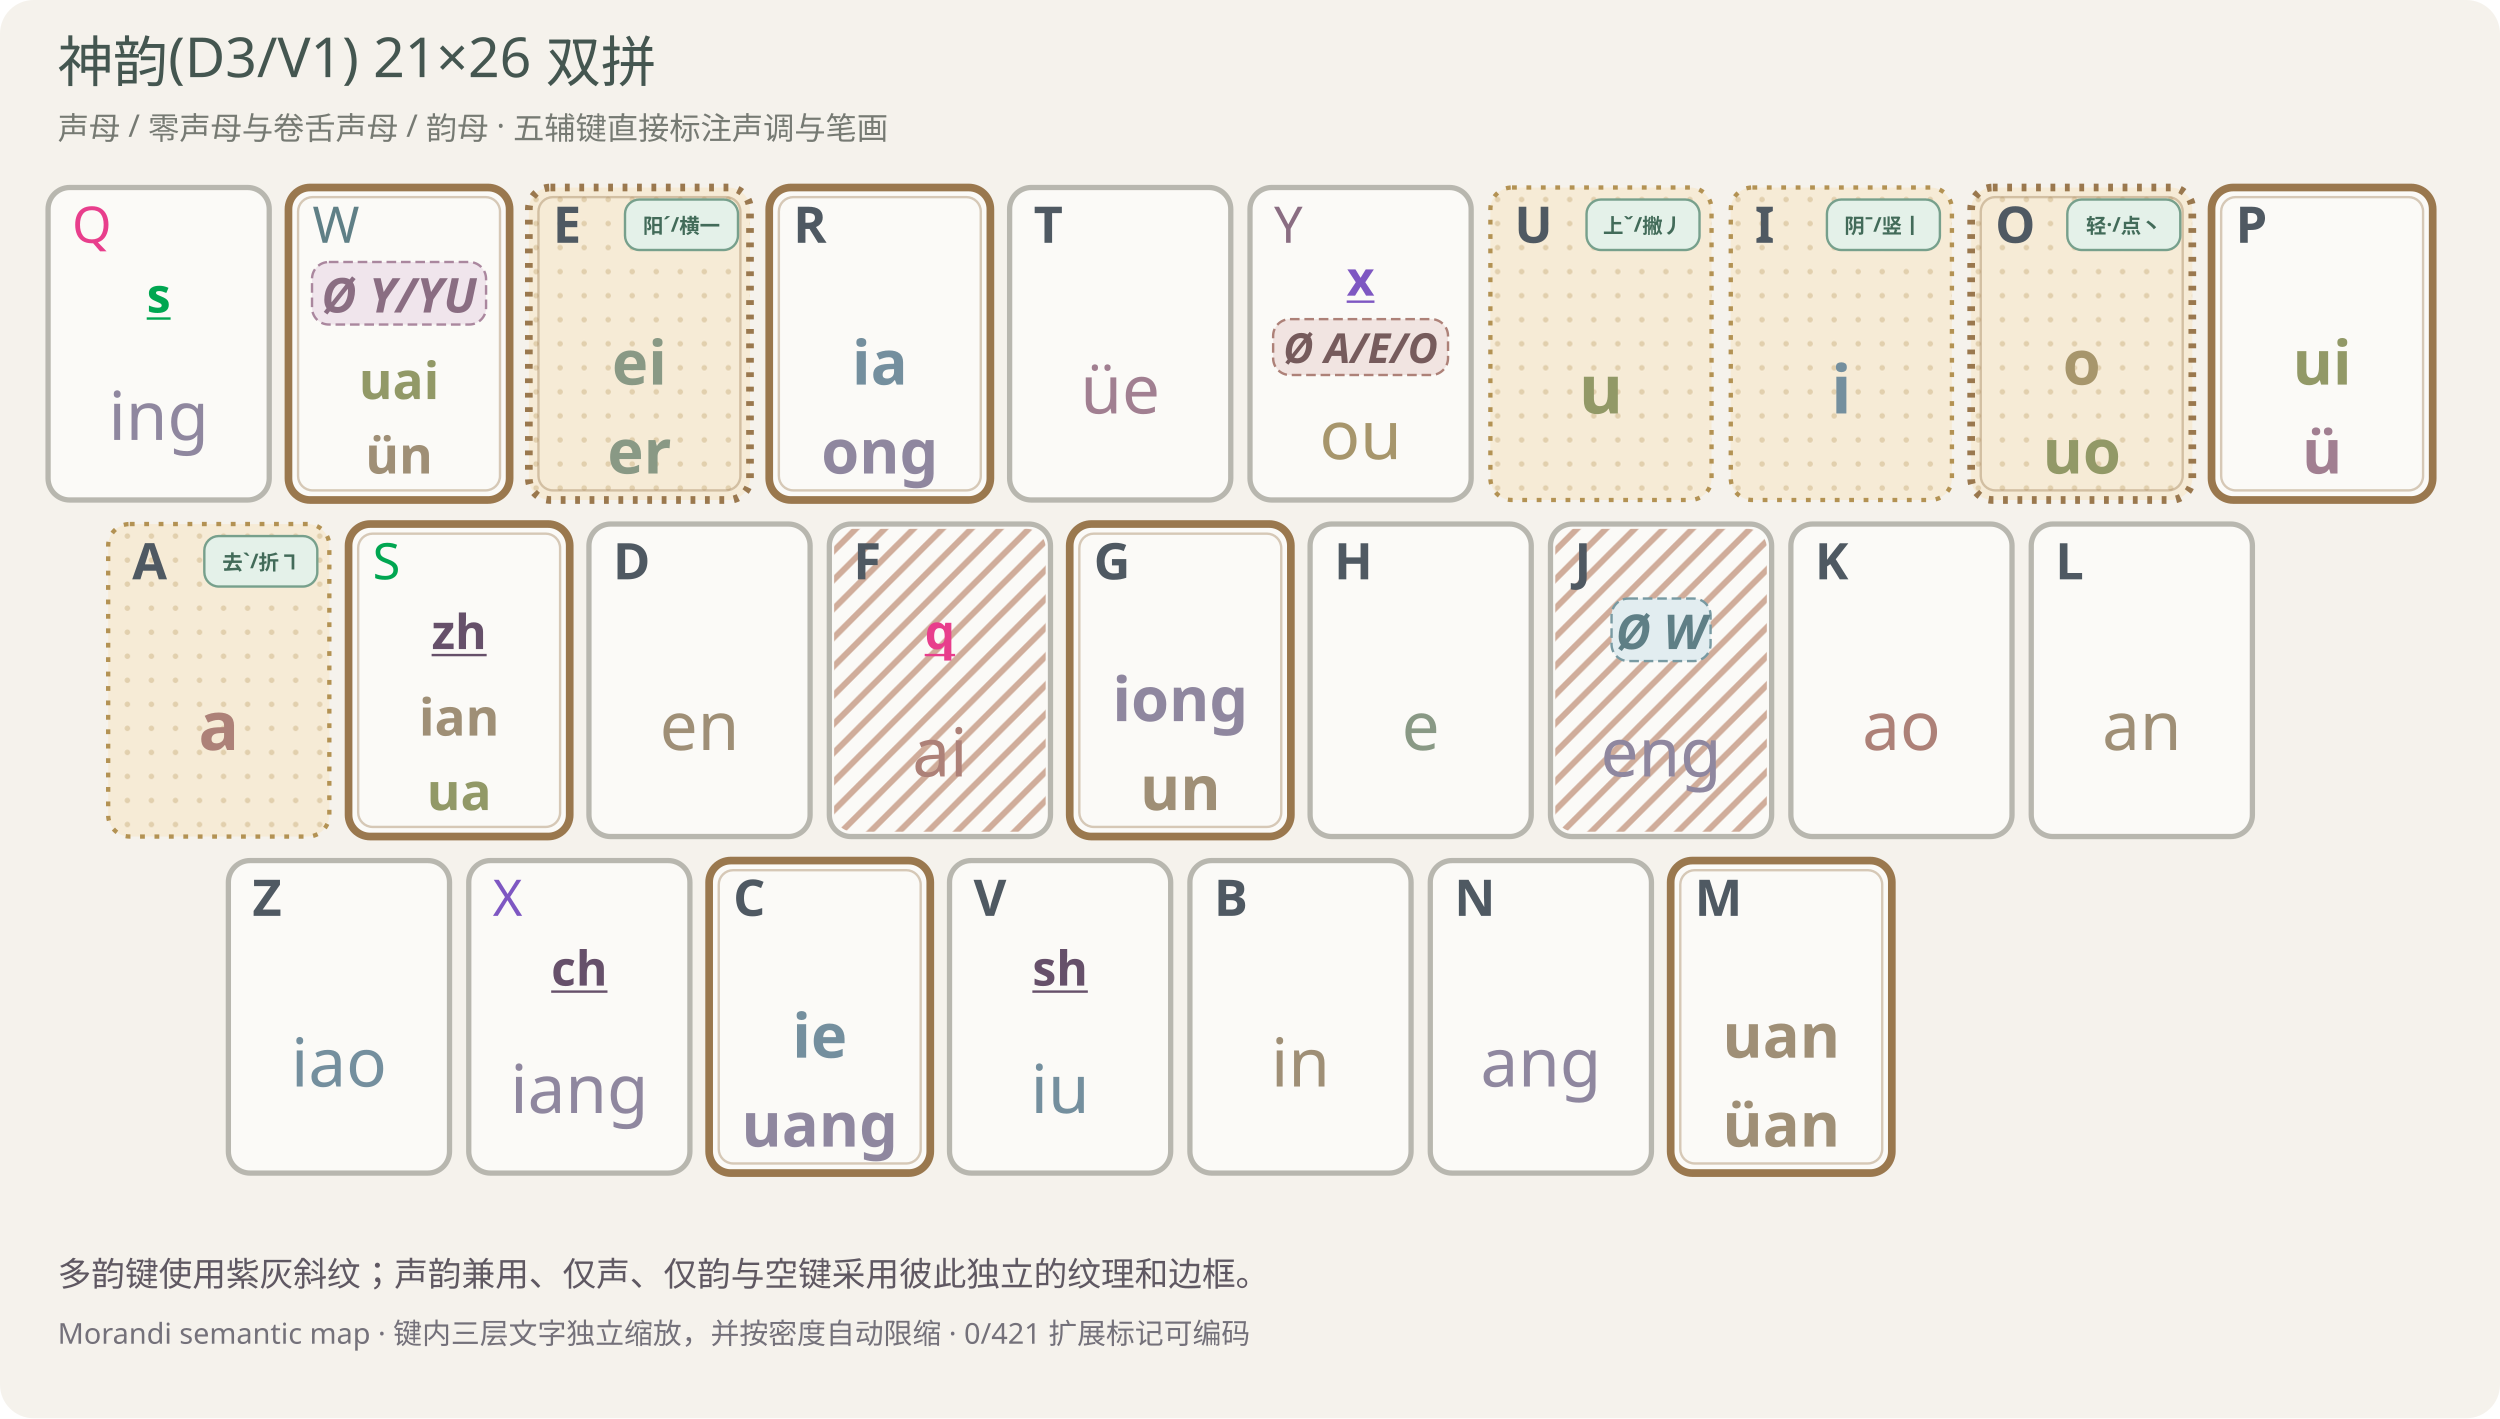
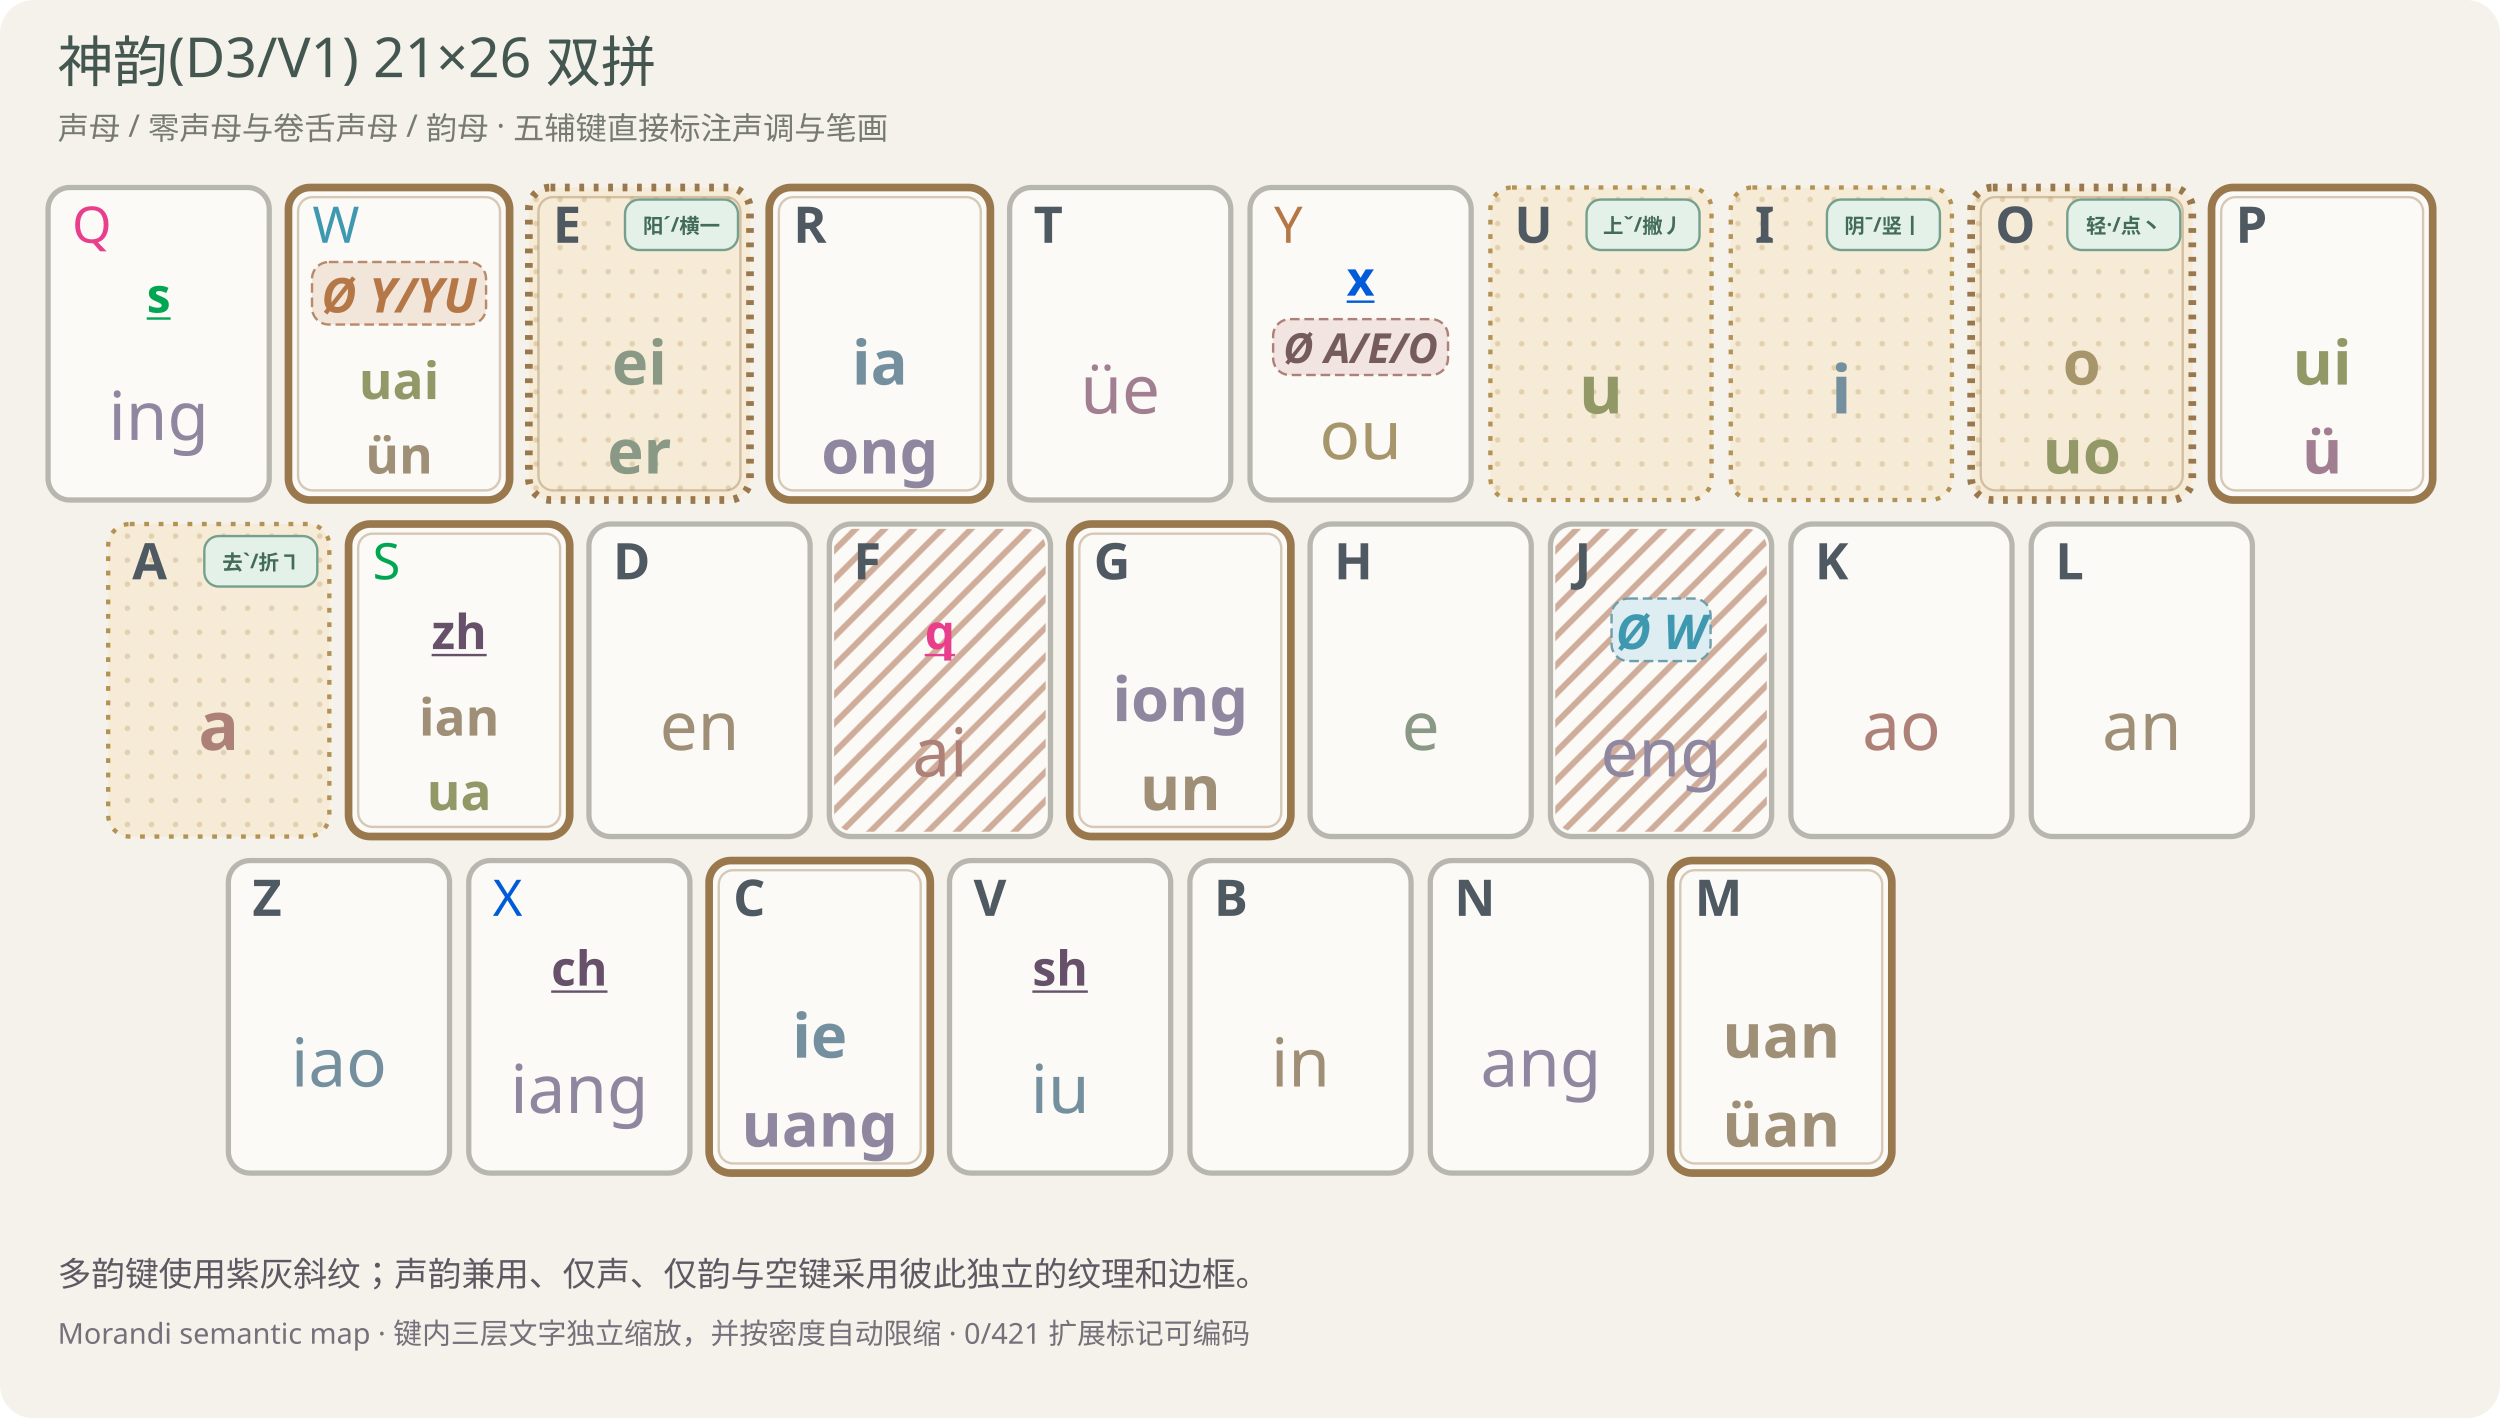
<svg xmlns="http://www.w3.org/2000/svg" class="keysvg nf4-keysvg" viewBox="0 0 1040 590" role="img" aria-labelledby="title desc">
  <defs>
    <pattern id="nf4-both" width="12" height="12" patternUnits="userSpaceOnUse">
      <rect width="12" height="12" fill="#fbfaf7" />
    </pattern>
    <pattern id="nf4-ionly" width="9" height="9" patternUnits="userSpaceOnUse">
      <rect width="9" height="9" fill="#e3eef4" />
      <path d="M2 0V9M7 0V9" stroke="#7399ad" stroke-opacity=".18" />
    </pattern>
    <pattern id="nf4-ronly" width="10" height="10" patternUnits="userSpaceOnUse">
      <rect width="10" height="10" fill="#f6ebd6" />
      <circle cx="3" cy="3" r="1.15" fill="#b39253" fill-opacity=".3" />
    </pattern>
    <pattern id="nf4-none" width="10" height="10" patternUnits="userSpaceOnUse">
      <rect width="10" height="10" fill="#eeece8" />
      <path d="M0 10L10 0" stroke="#aaa6a4" stroke-opacity=".14" />
    </pattern>
    <pattern id="nf4-multi" width="9" height="9" patternUnits="userSpaceOnUse">
      <rect width="9" height="9" fill="#f8efe2" />
      <path d="M-2 2L2-2M0 9L9 0M7 11L11 7" stroke="#9a784e" stroke-width="1.6" stroke-opacity=".27" />
    </pattern>
    <pattern id="nf4-anchor" width="12" height="12" patternUnits="userSpaceOnUse">
      <path d="M-3 3L3-3M0 12L12 0M9 15L15 9" stroke="#a05b37" stroke-width="2.5" stroke-opacity=".48" />
    </pattern>
  </defs>
  <rect width="1040" height="590" rx="14" fill="#f5f2ec" />
  <text x="24" y="34" fill="#445650" font-size="23" font-family="sans-serif">神韵(D3/V1) 21×26 双拼</text>
  <text x="24" y="58" fill="#767a73" font-size="13" font-family="sans-serif">声母 / 零声母与卷舌声母 / 韵母 · 五辅键直接标注声调与笔画</text>
  <g data-key="Q">
    <clipPath id="nf4clip0">
      <rect x="23" y="81" width="86" height="124" rx="7" />
    </clipPath>
    <rect x="20" y="78" width="92" height="130" rx="9" fill="#fbfaf7" stroke="#b8b7af" stroke-width="2.2" />
    <g clip-path="url(#nf4clip0)">
      <text x="30" y="101" font-family="sans-serif" font-size="21" fill="#e83e8c" font-weight="500">Q</text>
      <text x="66" y="130" text-anchor="middle" font-family="sans-serif" font-size="20" font-weight="700" class="pub-nonidentity" text-decoration="underline" fill="#00a651">s</text>
      <text x="66" y="183" text-anchor="middle" font-family="sans-serif" font-size="28" font-weight="540" fill="#8f879f">ing</text>
    </g>
  </g>
  <g data-key="W">
    <clipPath id="nf4clip1">
      <rect x="123" y="81" width="86" height="124" rx="7" />
    </clipPath>
    <rect x="120" y="78" width="92" height="130" rx="9" fill="#fbfaf7" stroke="#9a784e" stroke-width="3.2" />
    <rect x="124" y="82" width="84" height="122" rx="6" fill="none" stroke="#9a784e" stroke-opacity=".38" />
    <g clip-path="url(#nf4clip1)">
-       <text x="130" y="101" font-family="sans-serif" font-size="21" fill="#5f7f86" font-weight="500">W</text>
-       <rect x="129.8" y="109" width="72.4" height="26" rx="7" fill="#f0e5ec" stroke="#aa879e" stroke-dasharray="4 2" />
-       <text x="166" y="130" text-anchor="middle" font-family="sans-serif" font-size="20" font-weight="700" font-style="italic" fill="#8a6d82">Ø Y/YU</text>
+       <text x="130" y="101" font-family="sans-serif" font-size="21" fill="#3e98b0" font-weight="500">W</text>
+       <rect x="129.8" y="109" width="72.4" height="26" rx="7" fill="#f2e5da" stroke="#b88a68" stroke-dasharray="4 2" />
+       <text x="166" y="130" text-anchor="middle" font-family="sans-serif" font-size="20" font-weight="700" font-style="italic" fill="#b67747">Ø Y/YU</text>
      <text x="166" y="166" text-anchor="middle" font-family="sans-serif" font-size="21.39" font-weight="650" fill="#929967">uai</text>
      <text x="166" y="197" text-anchor="middle" font-family="sans-serif" font-size="21.39" font-weight="650" fill="#9f8f76">ün</text>
    </g>
  </g>
  <g data-key="E">
    <clipPath id="nf4clip2">
      <rect x="223" y="81" width="86" height="124" rx="7" />
    </clipPath>
    <rect x="220" y="78" width="92" height="130" rx="9" fill="url(#nf4-ronly)" stroke="#9a784e" stroke-width="3.2" stroke-dasharray="2 4" />
    <rect x="224" y="82" width="84" height="122" rx="6" fill="none" stroke="#9a784e" stroke-opacity=".38" />
    <g clip-path="url(#nf4clip2)">
      <text x="230" y="101" font-family="sans-serif" font-size="21" fill="#4f5962" font-weight="800">E</text>
      <rect x="260" y="83" width="47" height="21" rx="6" fill="#e4f1e9" stroke="#77a08c" />
      <text x="283.5" y="97" text-anchor="middle" font-family="sans-serif" font-size="8.5" fill="#426b59" font-weight="750">阳ˊ/横一</text>
      <text x="266" y="160" text-anchor="middle" font-family="sans-serif" font-size="25.53" font-weight="650" fill="#899985">ei</text>
      <text x="266" y="197" text-anchor="middle" font-family="sans-serif" font-size="25.53" font-weight="650" fill="#899985">er</text>
    </g>
  </g>
  <g data-key="R">
    <clipPath id="nf4clip3">
      <rect x="323" y="81" width="86" height="124" rx="7" />
    </clipPath>
    <rect x="320" y="78" width="92" height="130" rx="9" fill="#fbfaf7" stroke="#9a784e" stroke-width="3.2" />
    <rect x="324" y="82" width="84" height="122" rx="6" fill="none" stroke="#9a784e" stroke-opacity=".38" />
    <g clip-path="url(#nf4clip3)">
      <text x="330" y="101" font-family="sans-serif" font-size="21" fill="#4f5962" font-weight="800">R</text>
      <text x="366" y="160" text-anchor="middle" font-family="sans-serif" font-size="25.53" font-weight="650" fill="#748f9e">ia</text>
      <text x="366" y="197" text-anchor="middle" font-family="sans-serif" font-size="25.53" font-weight="650" fill="#8f879f">ong</text>
    </g>
  </g>
  <g data-key="T">
    <clipPath id="nf4clip4">
      <rect x="423" y="81" width="86" height="124" rx="7" />
    </clipPath>
    <rect x="420" y="78" width="92" height="130" rx="9" fill="#fbfaf7" stroke="#b8b7af" stroke-width="2.2" />
    <g clip-path="url(#nf4clip4)">
      <text x="430" y="101" font-family="sans-serif" font-size="21" fill="#4f5962" font-weight="800">T</text>
      <text x="466" y="172" text-anchor="middle" font-family="sans-serif" font-size="28" font-weight="540" fill="#a17f91">üe</text>
    </g>
  </g>
  <g data-key="Y">
    <clipPath id="nf4clip5">
      <rect x="523" y="81" width="86" height="124" rx="7" />
    </clipPath>
    <rect x="520" y="78" width="92" height="130" rx="9" fill="#fbfaf7" stroke="#b8b7af" stroke-width="2.2" />
    <g clip-path="url(#nf4clip5)">
-       <text x="530" y="101" font-family="sans-serif" font-size="21" fill="#8a6d82" font-weight="500">Y</text>
-       <text x="566" y="123" text-anchor="middle" font-family="sans-serif" font-size="20" font-weight="700" class="pub-nonidentity" text-decoration="underline" fill="#7e57c2">x</text>
+       <text x="530" y="101" font-family="sans-serif" font-size="21" fill="#b67747" font-weight="500">Y</text>
+       <text x="566" y="123" text-anchor="middle" font-family="sans-serif" font-size="20" font-weight="700" class="pub-nonidentity" text-decoration="underline" fill="#005bd8">x</text>
      <rect x="529.621" y="132.759" width="72.759" height="23.241" rx="7" fill="#f1e4e1" stroke="#ad8178" stroke-dasharray="4 2" />
      <text x="566" y="151" text-anchor="middle" font-family="sans-serif" font-size="17.241" font-weight="700" font-style="italic" fill="#765b5c">Ø A/E/O</text>
      <text x="566" y="191" text-anchor="middle" font-family="sans-serif" font-size="28" font-weight="540" fill="#a7966c">ou</text>
    </g>
  </g>
  <g data-key="U">
    <clipPath id="nf4clip6">
      <rect x="623" y="81" width="86" height="124" rx="7" />
    </clipPath>
    <rect x="620" y="78" width="92" height="130" rx="9" fill="url(#nf4-ronly)" stroke="#b39253" stroke-width="1.8" stroke-dasharray="2 4" />
    <g clip-path="url(#nf4clip6)">
      <text x="630" y="101" font-family="sans-serif" font-size="21" fill="#4f5962" font-weight="800">U</text>
      <rect x="660" y="83" width="47" height="21" rx="6" fill="#e4f1e9" stroke="#77a08c" />
      <text x="683.5" y="97" text-anchor="middle" font-family="sans-serif" font-size="8.5" fill="#426b59" font-weight="750">上ˇ/撇丿</text>
      <text x="666" y="172" text-anchor="middle" font-family="sans-serif" font-size="28" font-weight="800" fill="#929967">u</text>
    </g>
  </g>
  <g data-key="I">
    <clipPath id="nf4clip7">
      <rect x="723" y="81" width="86" height="124" rx="7" />
    </clipPath>
    <rect x="720" y="78" width="92" height="130" rx="9" fill="url(#nf4-ronly)" stroke="#b39253" stroke-width="1.8" stroke-dasharray="2 4" />
    <g clip-path="url(#nf4clip7)">
      <text x="730" y="101" font-family="sans-serif" font-size="21" fill="#4f5962" font-weight="800">I</text>
      <rect x="760" y="83" width="47" height="21" rx="6" fill="#e4f1e9" stroke="#77a08c" />
      <text x="783.5" y="97" text-anchor="middle" font-family="sans-serif" font-size="8.5" fill="#426b59" font-weight="750">阴ˉ/竖丨</text>
      <text x="766" y="172" text-anchor="middle" font-family="sans-serif" font-size="28" font-weight="800" fill="#748f9e">i</text>
    </g>
  </g>
  <g data-key="O">
    <clipPath id="nf4clip8">
      <rect x="823" y="81" width="86" height="124" rx="7" />
    </clipPath>
    <rect x="820" y="78" width="92" height="130" rx="9" fill="url(#nf4-ronly)" stroke="#9a784e" stroke-width="3.2" stroke-dasharray="2 4" />
    <rect x="824" y="82" width="84" height="122" rx="6" fill="none" stroke="#9a784e" stroke-opacity=".38" />
    <g clip-path="url(#nf4clip8)">
      <text x="830" y="101" font-family="sans-serif" font-size="21" fill="#4f5962" font-weight="800">O</text>
      <rect x="860" y="83" width="47" height="21" rx="6" fill="#e4f1e9" stroke="#77a08c" />
      <text x="883.5" y="97" text-anchor="middle" font-family="sans-serif" font-size="8.5" fill="#426b59" font-weight="750">轻·/点丶</text>
      <text x="866" y="160" text-anchor="middle" font-family="sans-serif" font-size="25.53" font-weight="800" fill="#a7966c">o</text>
      <text x="866" y="197" text-anchor="middle" font-family="sans-serif" font-size="25.53" font-weight="650" fill="#929967">uo</text>
    </g>
  </g>
  <g data-key="P">
    <clipPath id="nf4clip9">
      <rect x="923" y="81" width="86" height="124" rx="7" />
    </clipPath>
    <rect x="920" y="78" width="92" height="130" rx="9" fill="#fbfaf7" stroke="#9a784e" stroke-width="3.2" />
    <rect x="924" y="82" width="84" height="122" rx="6" fill="none" stroke="#9a784e" stroke-opacity=".38" />
    <g clip-path="url(#nf4clip9)">
      <text x="930" y="101" font-family="sans-serif" font-size="21" fill="#4f5962" font-weight="800">P</text>
      <text x="966" y="160" text-anchor="middle" font-family="sans-serif" font-size="25.53" font-weight="650" fill="#929967">ui</text>
      <text x="966" y="197" text-anchor="middle" font-family="sans-serif" font-size="25.53" font-weight="650" fill="#a17f91">ü</text>
    </g>
  </g>
  <g data-key="A">
    <clipPath id="nf4clip13">
      <rect x="48" y="221" width="86" height="124" rx="7" />
    </clipPath>
    <rect x="45" y="218" width="92" height="130" rx="9" fill="url(#nf4-ronly)" stroke="#b39253" stroke-width="1.8" stroke-dasharray="2 4" />
    <g clip-path="url(#nf4clip13)">
      <text x="55" y="241" font-family="sans-serif" font-size="21" fill="#4f5962" font-weight="800">A</text>
      <rect x="85" y="223" width="47" height="21" rx="6" fill="#e4f1e9" stroke="#77a08c" />
      <text x="108.5" y="237" text-anchor="middle" font-family="sans-serif" font-size="8.5" fill="#426b59" font-weight="750">去ˋ/折㇕</text>
      <text x="91" y="312" text-anchor="middle" font-family="sans-serif" font-size="28" font-weight="800" fill="#ad8178">a</text>
    </g>
  </g>
  <g data-key="S">
    <clipPath id="nf4clip14">
      <rect x="148" y="221" width="86" height="124" rx="7" />
    </clipPath>
    <rect x="145" y="218" width="92" height="130" rx="9" fill="#fbfaf7" stroke="#9a784e" stroke-width="3.2" />
    <rect x="149" y="222" width="84" height="122" rx="6" fill="none" stroke="#9a784e" stroke-opacity=".38" />
    <g clip-path="url(#nf4clip14)">
      <text x="155" y="241" font-family="sans-serif" font-size="21" fill="#00a651" font-weight="500">S</text>
      <text x="191" y="270" text-anchor="middle" font-family="sans-serif" font-size="20" font-weight="700" class="pub-nonidentity" text-decoration="underline" fill="#66506a">zh</text>
      <text x="191" y="306" text-anchor="middle" font-family="sans-serif" font-size="21.39" font-weight="650" fill="#9f8f76">ian</text>
      <text x="191" y="337" text-anchor="middle" font-family="sans-serif" font-size="21.39" font-weight="650" fill="#929967">ua</text>
    </g>
  </g>
  <g data-key="D">
    <clipPath id="nf4clip15">
      <rect x="248" y="221" width="86" height="124" rx="7" />
    </clipPath>
    <rect x="245" y="218" width="92" height="130" rx="9" fill="#fbfaf7" stroke="#b8b7af" stroke-width="2.2" />
    <g clip-path="url(#nf4clip15)">
      <text x="255" y="241" font-family="sans-serif" font-size="21" fill="#4f5962" font-weight="800">D</text>
      <text x="291" y="312" text-anchor="middle" font-family="sans-serif" font-size="28" font-weight="540" fill="#9f8f76">en</text>
    </g>
  </g>
  <g data-key="F">
    <clipPath id="nf4clip16">
      <rect x="348" y="221" width="86" height="124" rx="7" />
    </clipPath>
    <rect x="345" y="218" width="92" height="130" rx="9" fill="#fbfaf7" stroke="#b8b7af" stroke-width="2.2" />
    <rect x="347" y="220" width="88" height="126" rx="8" fill="url(#nf4-anchor)" pointer-events="none" />
    <g clip-path="url(#nf4clip16)">
      <text x="355" y="241" font-family="sans-serif" font-size="21" fill="#4f5962" font-weight="800">F</text>
      <text x="391" y="270" text-anchor="middle" font-family="sans-serif" font-size="20" font-weight="700" class="pub-nonidentity" text-decoration="underline" fill="#e83e8c">q</text>
      <text x="391" y="323" text-anchor="middle" font-family="sans-serif" font-size="28" font-weight="540" fill="#ad8178">ai</text>
    </g>
  </g>
  <g data-key="G">
    <clipPath id="nf4clip17">
      <rect x="448" y="221" width="86" height="124" rx="7" />
    </clipPath>
    <rect x="445" y="218" width="92" height="130" rx="9" fill="#fbfaf7" stroke="#9a784e" stroke-width="3.2" />
    <rect x="449" y="222" width="84" height="122" rx="6" fill="none" stroke="#9a784e" stroke-opacity=".38" />
    <g clip-path="url(#nf4clip17)">
      <text x="455" y="241" font-family="sans-serif" font-size="21" fill="#4f5962" font-weight="800">G</text>
      <text x="491" y="300" text-anchor="middle" font-family="sans-serif" font-size="25.53" font-weight="650" fill="#8f879f">iong</text>
      <text x="491" y="337" text-anchor="middle" font-family="sans-serif" font-size="25.53" font-weight="650" fill="#9f8f76">un</text>
    </g>
  </g>
  <g data-key="H">
    <clipPath id="nf4clip18">
      <rect x="548" y="221" width="86" height="124" rx="7" />
    </clipPath>
    <rect x="545" y="218" width="92" height="130" rx="9" fill="#fbfaf7" stroke="#b8b7af" stroke-width="2.2" />
    <g clip-path="url(#nf4clip18)">
      <text x="555" y="241" font-family="sans-serif" font-size="21" fill="#4f5962" font-weight="800">H</text>
      <text x="591" y="312" text-anchor="middle" font-family="sans-serif" font-size="28" font-weight="540" fill="#899985">e</text>
    </g>
  </g>
  <g data-key="J">
    <clipPath id="nf4clip19">
      <rect x="648" y="221" width="86" height="124" rx="7" />
    </clipPath>
    <rect x="645" y="218" width="92" height="130" rx="9" fill="#fbfaf7" stroke="#b8b7af" stroke-width="2.2" />
    <rect x="647" y="220" width="88" height="126" rx="8" fill="url(#nf4-anchor)" pointer-events="none" />
    <g clip-path="url(#nf4clip19)">
      <text x="655" y="241" font-family="sans-serif" font-size="21" fill="#4f5962" font-weight="800">J</text>
-       <rect x="670.4" y="249" width="41.2" height="26" rx="7" fill="#e2edf0" stroke="#789aa2" stroke-dasharray="4 2" />
-       <text x="691" y="270" text-anchor="middle" font-family="sans-serif" font-size="20" font-weight="700" font-style="italic" fill="#5f7f86">Ø W</text>
+       <rect x="670.4" y="249" width="41.2" height="26" rx="7" fill="#deedf1" stroke="#6e9eaa" stroke-dasharray="4 2" />
+       <text x="691" y="270" text-anchor="middle" font-family="sans-serif" font-size="20" font-weight="700" font-style="italic" fill="#3e98b0">Ø W</text>
      <text x="691" y="323" text-anchor="middle" font-family="sans-serif" font-size="28" font-weight="540" fill="#8f879f">eng</text>
    </g>
  </g>
  <g data-key="K">
    <clipPath id="nf4clip20">
      <rect x="748" y="221" width="86" height="124" rx="7" />
    </clipPath>
    <rect x="745" y="218" width="92" height="130" rx="9" fill="#fbfaf7" stroke="#b8b7af" stroke-width="2.2" />
    <g clip-path="url(#nf4clip20)">
      <text x="755" y="241" font-family="sans-serif" font-size="21" fill="#4f5962" font-weight="800">K</text>
      <text x="791" y="312" text-anchor="middle" font-family="sans-serif" font-size="28" font-weight="540" fill="#ad8178">ao</text>
    </g>
  </g>
  <g data-key="L">
    <clipPath id="nf4clip21">
      <rect x="848" y="221" width="86" height="124" rx="7" />
    </clipPath>
    <rect x="845" y="218" width="92" height="130" rx="9" fill="#fbfaf7" stroke="#b8b7af" stroke-width="2.2" />
    <g clip-path="url(#nf4clip21)">
      <text x="855" y="241" font-family="sans-serif" font-size="21" fill="#4f5962" font-weight="800">L</text>
      <text x="891" y="312" text-anchor="middle" font-family="sans-serif" font-size="28" font-weight="540" fill="#9f8f76">an</text>
    </g>
  </g>
  <g data-key="Z">
    <clipPath id="nf4clip24">
      <rect x="98" y="361" width="86" height="124" rx="7" />
    </clipPath>
    <rect x="95" y="358" width="92" height="130" rx="9" fill="#fbfaf7" stroke="#b8b7af" stroke-width="2.2" />
    <g clip-path="url(#nf4clip24)">
      <text x="105" y="381" font-family="sans-serif" font-size="21" fill="#4f5962" font-weight="800">Z</text>
      <text x="141" y="452" text-anchor="middle" font-family="sans-serif" font-size="28" font-weight="540" fill="#748f9e">iao</text>
    </g>
  </g>
  <g data-key="X">
    <clipPath id="nf4clip25">
      <rect x="198" y="361" width="86" height="124" rx="7" />
    </clipPath>
    <rect x="195" y="358" width="92" height="130" rx="9" fill="#fbfaf7" stroke="#b8b7af" stroke-width="2.2" />
    <g clip-path="url(#nf4clip25)">
-       <text x="205" y="381" font-family="sans-serif" font-size="21" fill="#7e57c2" font-weight="500">X</text>
+       <text x="205" y="381" font-family="sans-serif" font-size="21" fill="#005bd8" font-weight="500">X</text>
      <text x="241" y="410" text-anchor="middle" font-family="sans-serif" font-size="20" font-weight="700" class="pub-nonidentity" text-decoration="underline" fill="#66506a">ch</text>
      <text x="241" y="463" text-anchor="middle" font-family="sans-serif" font-size="28" font-weight="540" fill="#8f879f">iang</text>
    </g>
  </g>
  <g data-key="C">
    <clipPath id="nf4clip26">
      <rect x="298" y="361" width="86" height="124" rx="7" />
    </clipPath>
    <rect x="295" y="358" width="92" height="130" rx="9" fill="#fbfaf7" stroke="#9a784e" stroke-width="3.2" />
    <rect x="299" y="362" width="84" height="122" rx="6" fill="none" stroke="#9a784e" stroke-opacity=".38" />
    <g clip-path="url(#nf4clip26)">
      <text x="305" y="381" font-family="sans-serif" font-size="21" fill="#4f5962" font-weight="800">C</text>
      <text x="341" y="440" text-anchor="middle" font-family="sans-serif" font-size="25.53" font-weight="650" fill="#748f9e">ie</text>
      <text x="341" y="477" text-anchor="middle" font-family="sans-serif" font-size="25.53" font-weight="650" fill="#8f879f">uang</text>
    </g>
  </g>
  <g data-key="V">
    <clipPath id="nf4clip27">
      <rect x="398" y="361" width="86" height="124" rx="7" />
    </clipPath>
    <rect x="395" y="358" width="92" height="130" rx="9" fill="#fbfaf7" stroke="#b8b7af" stroke-width="2.2" />
    <g clip-path="url(#nf4clip27)">
      <text x="405" y="381" font-family="sans-serif" font-size="21" fill="#4f5962" font-weight="800">V</text>
      <text x="441" y="410" text-anchor="middle" font-family="sans-serif" font-size="20" font-weight="700" class="pub-nonidentity" text-decoration="underline" fill="#66506a">sh</text>
      <text x="441" y="463" text-anchor="middle" font-family="sans-serif" font-size="28" font-weight="540" fill="#748f9e">iu</text>
    </g>
  </g>
  <g data-key="B">
    <clipPath id="nf4clip28">
      <rect x="498" y="361" width="86" height="124" rx="7" />
    </clipPath>
    <rect x="495" y="358" width="92" height="130" rx="9" fill="#fbfaf7" stroke="#b8b7af" stroke-width="2.2" />
    <g clip-path="url(#nf4clip28)">
      <text x="505" y="381" font-family="sans-serif" font-size="21" fill="#4f5962" font-weight="800">B</text>
      <text x="541" y="452" text-anchor="middle" font-family="sans-serif" font-size="28" font-weight="540" fill="#9f8f76">in</text>
    </g>
  </g>
  <g data-key="N">
    <clipPath id="nf4clip29">
      <rect x="598" y="361" width="86" height="124" rx="7" />
    </clipPath>
    <rect x="595" y="358" width="92" height="130" rx="9" fill="#fbfaf7" stroke="#b8b7af" stroke-width="2.2" />
    <g clip-path="url(#nf4clip29)">
      <text x="605" y="381" font-family="sans-serif" font-size="21" fill="#4f5962" font-weight="800">N</text>
      <text x="641" y="452" text-anchor="middle" font-family="sans-serif" font-size="28" font-weight="540" fill="#8f879f">ang</text>
    </g>
  </g>
  <g data-key="M">
    <clipPath id="nf4clip30">
      <rect x="698" y="361" width="86" height="124" rx="7" />
    </clipPath>
    <rect x="695" y="358" width="92" height="130" rx="9" fill="#fbfaf7" stroke="#9a784e" stroke-width="3.2" />
    <rect x="699" y="362" width="84" height="122" rx="6" fill="none" stroke="#9a784e" stroke-opacity=".38" />
    <g clip-path="url(#nf4clip30)">
      <text x="705" y="381" font-family="sans-serif" font-size="21" fill="#4f5962" font-weight="800">M</text>
      <text x="741" y="440" text-anchor="middle" font-family="sans-serif" font-size="25.53" font-weight="650" fill="#9f8f76">uan</text>
      <text x="741" y="477" text-anchor="middle" font-family="sans-serif" font-size="25.53" font-weight="650" fill="#9f8f76">üan</text>
    </g>
  </g>
  <text x="24" y="535" fill="#5f5862" font-size="14" font-family="sans-serif">多韵键使用紫灰斜纹；声韵兼用、仅声、仅韵与空键采用彼此独立的纹理和边框。</text>
  <text x="24" y="559" fill="#74717a" font-size="12" font-family="sans-serif">Morandi semantic map · 键内三层文字独立缩放，并按密度自动限缩 · 0/421 扩展标记可编码</text>
</svg>
